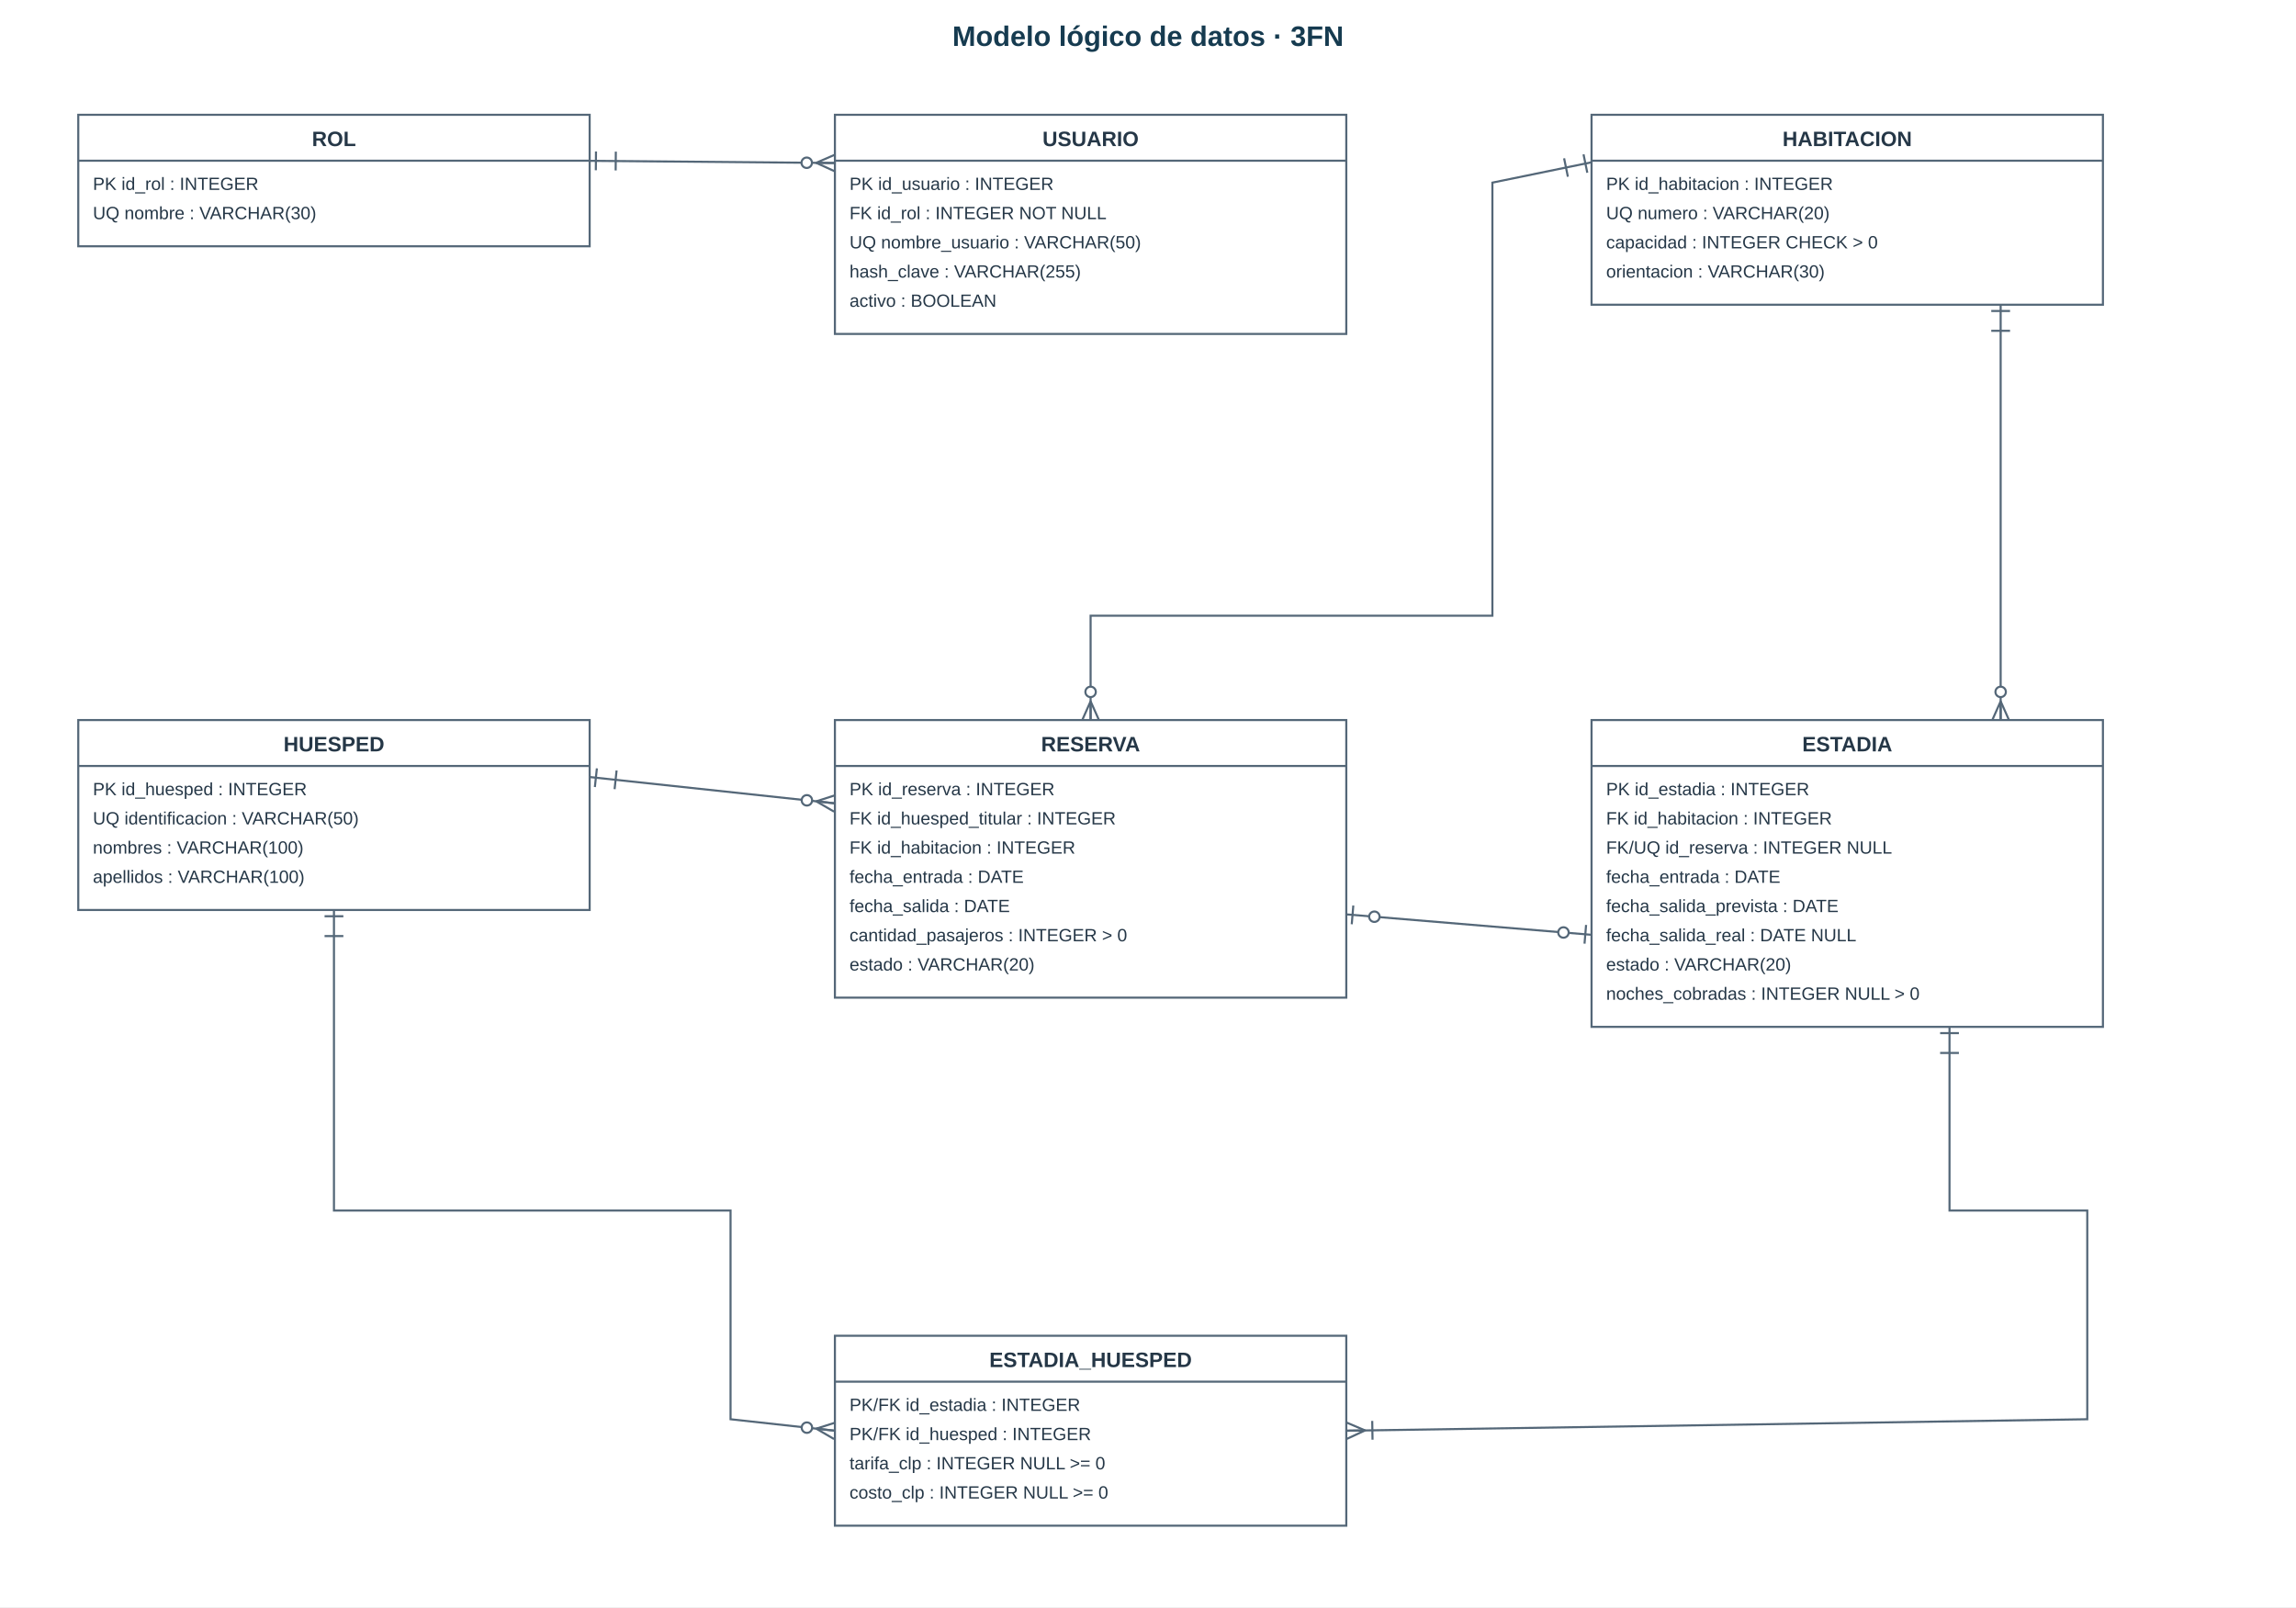
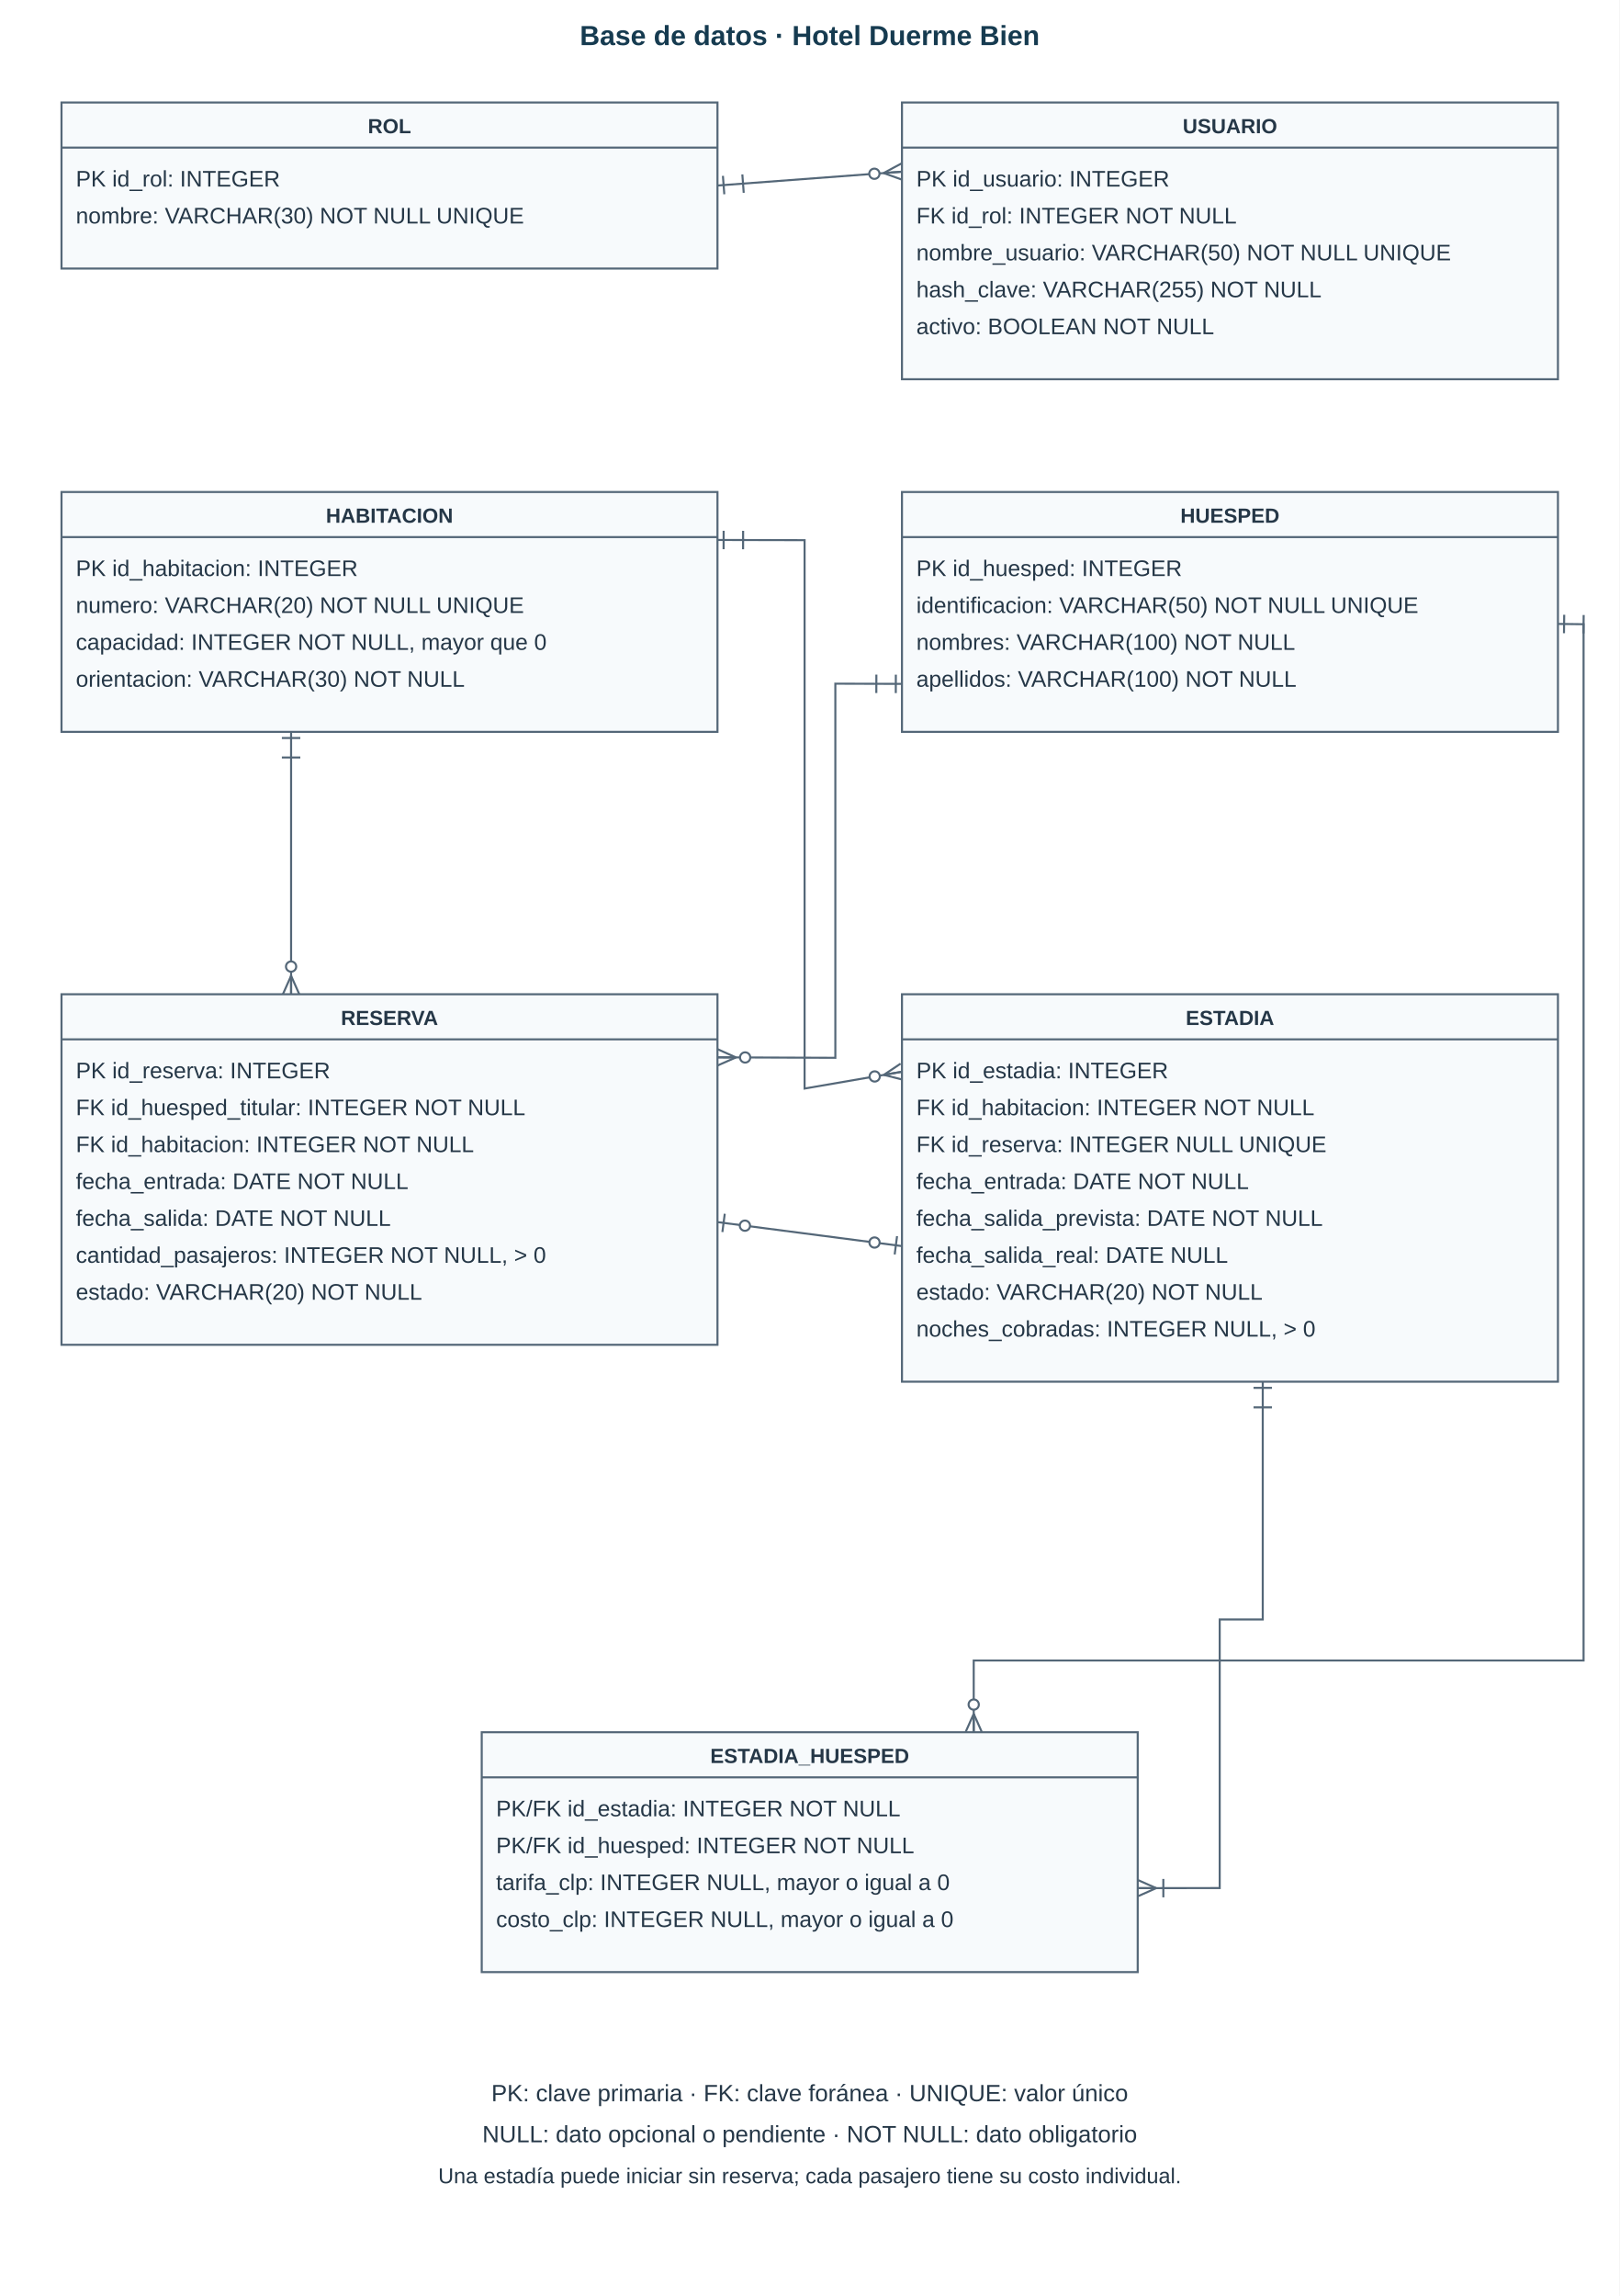
- <svg xmlns="http://www.w3.org/2000/svg" width="2200" height="1540" viewBox="0 0 2200 1540">
+ <svg xmlns="http://www.w3.org/2000/svg" width="1580" height="2240" viewBox="0 0 1580 2240">
  <rect width="100%" height="100%" fill="white" />
  <g font-family="Arial,sans-serif">
-     <text x="1100.0" y="44" font-size="27" text-anchor="middle" fill="#163b50" font-weight="bold">Modelo lógico de datos · 3FN</text>
-     <path d="M565,154.1 L800,156.2" fill="none" stroke="#546778" stroke-width="2" />
-     <path d="M571.08,145.154 L570.919,163.153" fill="none" stroke="#546778" stroke-width="2" />
-     <path d="M590.079,145.324 L589.919,163.323" fill="none" stroke="#546778" stroke-width="2" />
-     <path d="M782.001,156.039 L799.929,164.2" fill="none" stroke="#546778" stroke-width="2" />
-     <path d="M782.001,156.039 L800,156.2" fill="none" stroke="#546778" stroke-width="2" />
-     <path d="M782.001,156.039 L800.071,148.2" fill="none" stroke="#546778" stroke-width="2" />
-     <ellipse cx="773.001" cy="155.959" rx="5.0" ry="5.0" fill="#ffffff" stroke="#546778" stroke-width="2" />
-     <path d="M1917.0,292 L1917.0,690" fill="none" stroke="#546778" stroke-width="2" />
-     <path d="M1926.0,298.0 L1908.0,298.0" fill="none" stroke="#546778" stroke-width="2" />
-     <path d="M1926.0,317.0 L1908.0,317.0" fill="none" stroke="#546778" stroke-width="2" />
-     <path d="M1917.0,672.0 L1909.0,690.0" fill="none" stroke="#546778" stroke-width="2" />
-     <path d="M1917.0,672.0 L1917.0,690" fill="none" stroke="#546778" stroke-width="2" />
-     <path d="M1917.0,672.0 L1925.0,690.0" fill="none" stroke="#546778" stroke-width="2" />
-     <ellipse cx="1917.0" cy="663.0" rx="5.0" ry="5.0" fill="#ffffff" stroke="#546778" stroke-width="2" />
-     <path d="M1525,155.5 L1430,175 L1430,590 L1045,590 L1045.0,690" fill="none" stroke="#546778" stroke-width="2" />
-     <path d="M1520.932,165.523 L1517.313,147.89" fill="none" stroke="#546778" stroke-width="2" />
-     <path d="M1502.32,169.343 L1498.701,151.711" fill="none" stroke="#546778" stroke-width="2" />
-     <path d="M1045.0,672.0 L1037.0,690.0" fill="none" stroke="#546778" stroke-width="2" />
-     <path d="M1045.0,672.0 L1045.0,690" fill="none" stroke="#546778" stroke-width="2" />
-     <path d="M1045.0,672.0 L1053.0,690.0" fill="none" stroke="#546778" stroke-width="2" />
-     <ellipse cx="1045.0" cy="663.0" rx="5.0" ry="5.0" fill="#ffffff" stroke="#546778" stroke-width="2" />
-     <path d="M565,744.6 L800,769.8" fill="none" stroke="#546778" stroke-width="2" />
-     <path d="M571.925,736.291 L570.006,754.188" fill="none" stroke="#546778" stroke-width="2" />
-     <path d="M590.817,738.317 L588.898,756.214" fill="none" stroke="#546778" stroke-width="2" />
-     <path d="M782.103,767.881 L799.147,777.754" fill="none" stroke="#546778" stroke-width="2" />
-     <path d="M782.103,767.881 L800,769.8" fill="none" stroke="#546778" stroke-width="2" />
-     <path d="M782.103,767.881 L800.853,761.846" fill="none" stroke="#546778" stroke-width="2" />
-     <ellipse cx="773.154" cy="766.921" rx="5.0" ry="5.0" fill="#ffffff" stroke="#546778" stroke-width="2" />
-     <path d="M1290,876.2 L1525,895.8" fill="none" stroke="#546778" stroke-width="2" />
-     <path d="M1296.727,867.73 L1295.231,885.668" fill="none" stroke="#546778" stroke-width="2" />
-     <ellipse cx="1316.907" cy="878.444" rx="5.0" ry="5.0" fill="#ffffff" stroke="#546778" stroke-width="2" />
-     <path d="M1518.273,904.27 L1519.769,886.332" fill="none" stroke="#546778" stroke-width="2" />
-     <ellipse cx="1498.093" cy="893.556" rx="5.0" ry="5.0" fill="#ffffff" stroke="#546778" stroke-width="2" />
-     <path d="M320.0,872 L320,1160 L700,1160 L700,1360 L800,1371.0" fill="none" stroke="#546778" stroke-width="2" />
-     <path d="M329.0,878.0 L311.0,878.0" fill="none" stroke="#546778" stroke-width="2" />
-     <path d="M329.0,897.0 L311.0,897.0" fill="none" stroke="#546778" stroke-width="2" />
-     <path d="M782.108,1369.032 L799.125,1378.952" fill="none" stroke="#546778" stroke-width="2" />
-     <path d="M782.108,1369.032 L800,1371.0" fill="none" stroke="#546778" stroke-width="2" />
-     <path d="M782.108,1369.032 L800.875,1363.048" fill="none" stroke="#546778" stroke-width="2" />
-     <ellipse cx="773.162" cy="1368.048" rx="5.0" ry="5.0" fill="#ffffff" stroke="#546778" stroke-width="2" />
-     <path d="M1868.0,984 L1868,1160 L2000,1160 L2000,1360 L1290,1371.0" fill="none" stroke="#546778" stroke-width="2" />
-     <path d="M1877.0,990.0 L1859.0,990.0" fill="none" stroke="#546778" stroke-width="2" />
-     <path d="M1877.0,1009.0 L1859.0,1009.0" fill="none" stroke="#546778" stroke-width="2" />
-     <path d="M1307.998,1370.721 L1289.876,1363.001" fill="none" stroke="#546778" stroke-width="2" />
-     <path d="M1307.998,1370.721 L1290,1371.0" fill="none" stroke="#546778" stroke-width="2" />
-     <path d="M1307.998,1370.721 L1290.124,1378.999" fill="none" stroke="#546778" stroke-width="2" />
-     <path d="M1314.858,1361.614 L1315.136,1379.612" fill="none" stroke="#546778" stroke-width="2" />
-     <path d="M75,110 L565,110 L565,236 L75,236 Z" fill="#ffffff" stroke="#546778" stroke-width="2" />
-     <path d="M75,154 L565,154" fill="none" stroke="#546778" stroke-width="2" />
-     <text x="320.0" y="140" font-size="20" text-anchor="middle" fill="#253747" font-weight="bold">ROL</text>
-     <text x="89" y="182" font-size="17" text-anchor="start" fill="#253747" font-weight="normal">PK id_rol : INTEGER</text>
-     <text x="89" y="210" font-size="17" text-anchor="start" fill="#253747" font-weight="normal">UQ nombre : VARCHAR(30)</text>
-     <path d="M800,110 L1290,110 L1290,320 L800,320 Z" fill="#ffffff" stroke="#546778" stroke-width="2" />
-     <path d="M800,154 L1290,154" fill="none" stroke="#546778" stroke-width="2" />
-     <text x="1045.0" y="140" font-size="20" text-anchor="middle" fill="#253747" font-weight="bold">USUARIO</text>
-     <text x="814" y="182" font-size="17" text-anchor="start" fill="#253747" font-weight="normal">PK id_usuario : INTEGER</text>
-     <text x="814" y="210" font-size="17" text-anchor="start" fill="#253747" font-weight="normal">FK id_rol : INTEGER NOT NULL</text>
-     <text x="814" y="238" font-size="17" text-anchor="start" fill="#253747" font-weight="normal">UQ nombre_usuario : VARCHAR(50)</text>
-     <text x="814" y="266" font-size="17" text-anchor="start" fill="#253747" font-weight="normal">hash_clave : VARCHAR(255)</text>
-     <text x="814" y="294" font-size="17" text-anchor="start" fill="#253747" font-weight="normal">activo : BOOLEAN</text>
-     <path d="M1525,110 L2015,110 L2015,292 L1525,292 Z" fill="#ffffff" stroke="#546778" stroke-width="2" />
-     <path d="M1525,154 L2015,154" fill="none" stroke="#546778" stroke-width="2" />
-     <text x="1770.0" y="140" font-size="20" text-anchor="middle" fill="#253747" font-weight="bold">HABITACION</text>
-     <text x="1539" y="182" font-size="17" text-anchor="start" fill="#253747" font-weight="normal">PK id_habitacion : INTEGER</text>
-     <text x="1539" y="210" font-size="17" text-anchor="start" fill="#253747" font-weight="normal">UQ numero : VARCHAR(20)</text>
-     <text x="1539" y="238" font-size="17" text-anchor="start" fill="#253747" font-weight="normal">capacidad : INTEGER CHECK &gt; 0</text>
-     <text x="1539" y="266" font-size="17" text-anchor="start" fill="#253747" font-weight="normal">orientacion : VARCHAR(30)</text>
-     <path d="M75,690 L565,690 L565,872 L75,872 Z" fill="#ffffff" stroke="#546778" stroke-width="2" />
-     <path d="M75,734 L565,734" fill="none" stroke="#546778" stroke-width="2" />
-     <text x="320.0" y="720" font-size="20" text-anchor="middle" fill="#253747" font-weight="bold">HUESPED</text>
-     <text x="89" y="762" font-size="17" text-anchor="start" fill="#253747" font-weight="normal">PK id_huesped : INTEGER</text>
-     <text x="89" y="790" font-size="17" text-anchor="start" fill="#253747" font-weight="normal">UQ identificacion : VARCHAR(50)</text>
-     <text x="89" y="818" font-size="17" text-anchor="start" fill="#253747" font-weight="normal">nombres : VARCHAR(100)</text>
-     <text x="89" y="846" font-size="17" text-anchor="start" fill="#253747" font-weight="normal">apellidos : VARCHAR(100)</text>
-     <path d="M800,690 L1290,690 L1290,956 L800,956 Z" fill="#ffffff" stroke="#546778" stroke-width="2" />
-     <path d="M800,734 L1290,734" fill="none" stroke="#546778" stroke-width="2" />
-     <text x="1045.0" y="720" font-size="20" text-anchor="middle" fill="#253747" font-weight="bold">RESERVA</text>
-     <text x="814" y="762" font-size="17" text-anchor="start" fill="#253747" font-weight="normal">PK id_reserva : INTEGER</text>
-     <text x="814" y="790" font-size="17" text-anchor="start" fill="#253747" font-weight="normal">FK id_huesped_titular : INTEGER</text>
-     <text x="814" y="818" font-size="17" text-anchor="start" fill="#253747" font-weight="normal">FK id_habitacion : INTEGER</text>
-     <text x="814" y="846" font-size="17" text-anchor="start" fill="#253747" font-weight="normal">fecha_entrada : DATE</text>
-     <text x="814" y="874" font-size="17" text-anchor="start" fill="#253747" font-weight="normal">fecha_salida : DATE</text>
-     <text x="814" y="902" font-size="17" text-anchor="start" fill="#253747" font-weight="normal">cantidad_pasajeros : INTEGER &gt; 0</text>
-     <text x="814" y="930" font-size="17" text-anchor="start" fill="#253747" font-weight="normal">estado : VARCHAR(20)</text>
-     <path d="M1525,690 L2015,690 L2015,984 L1525,984 Z" fill="#ffffff" stroke="#546778" stroke-width="2" />
-     <path d="M1525,734 L2015,734" fill="none" stroke="#546778" stroke-width="2" />
-     <text x="1770.0" y="720" font-size="20" text-anchor="middle" fill="#253747" font-weight="bold">ESTADIA</text>
-     <text x="1539" y="762" font-size="17" text-anchor="start" fill="#253747" font-weight="normal">PK id_estadia : INTEGER</text>
-     <text x="1539" y="790" font-size="17" text-anchor="start" fill="#253747" font-weight="normal">FK id_habitacion : INTEGER</text>
-     <text x="1539" y="818" font-size="17" text-anchor="start" fill="#253747" font-weight="normal">FK/UQ id_reserva : INTEGER NULL</text>
-     <text x="1539" y="846" font-size="17" text-anchor="start" fill="#253747" font-weight="normal">fecha_entrada : DATE</text>
-     <text x="1539" y="874" font-size="17" text-anchor="start" fill="#253747" font-weight="normal">fecha_salida_prevista : DATE</text>
-     <text x="1539" y="902" font-size="17" text-anchor="start" fill="#253747" font-weight="normal">fecha_salida_real : DATE NULL</text>
-     <text x="1539" y="930" font-size="17" text-anchor="start" fill="#253747" font-weight="normal">estado : VARCHAR(20)</text>
-     <text x="1539" y="958" font-size="17" text-anchor="start" fill="#253747" font-weight="normal">noches_cobradas : INTEGER NULL &gt; 0</text>
-     <path d="M800,1280 L1290,1280 L1290,1462 L800,1462 Z" fill="#ffffff" stroke="#546778" stroke-width="2" />
-     <path d="M800,1324 L1290,1324" fill="none" stroke="#546778" stroke-width="2" />
-     <text x="1045.0" y="1310" font-size="20" text-anchor="middle" fill="#253747" font-weight="bold">ESTADIA_HUESPED</text>
-     <text x="814" y="1352" font-size="17" text-anchor="start" fill="#253747" font-weight="normal">PK/FK id_estadia : INTEGER</text>
-     <text x="814" y="1380" font-size="17" text-anchor="start" fill="#253747" font-weight="normal">PK/FK id_huesped : INTEGER</text>
-     <text x="814" y="1408" font-size="17" text-anchor="start" fill="#253747" font-weight="normal">tarifa_clp : INTEGER NULL &gt;= 0</text>
-     <text x="814" y="1436" font-size="17" text-anchor="start" fill="#253747" font-weight="normal">costo_clp : INTEGER NULL &gt;= 0</text>
+     <text x="790.0" y="44" font-size="27" text-anchor="middle" fill="#163b50" font-weight="bold">Base de datos · Hotel Duerme Bien</text>
+     <path d="M700,181.0 L880,167.5" fill="none" stroke="#546778" stroke-width="2" />
+     <path d="M705.31,171.576 L706.656,189.526" fill="none" stroke="#546778" stroke-width="2" />
+     <path d="M724.257,170.155 L725.603,188.105" fill="none" stroke="#546778" stroke-width="2" />
+     <path d="M862.05,168.846 L880.598,175.478" fill="none" stroke="#546778" stroke-width="2" />
+     <path d="M862.05,168.846 L880,167.5" fill="none" stroke="#546778" stroke-width="2" />
+     <path d="M862.05,168.846 L879.402,159.522" fill="none" stroke="#546778" stroke-width="2" />
+     <ellipse cx="853.076" cy="169.519" rx="5.0" ry="5.0" fill="#ffffff" stroke="#546778" stroke-width="2" />
+     <path d="M284.0,714 L284.0,970" fill="none" stroke="#546778" stroke-width="2" />
+     <path d="M293.0,720.0 L275.0,720.0" fill="none" stroke="#546778" stroke-width="2" />
+     <path d="M293.0,739.0 L275.0,739.0" fill="none" stroke="#546778" stroke-width="2" />
+     <path d="M284.0,952.0 L276.0,970.0" fill="none" stroke="#546778" stroke-width="2" />
+     <path d="M284.0,952.0 L284.0,970" fill="none" stroke="#546778" stroke-width="2" />
+     <path d="M284.0,952.0 L292.0,970.0" fill="none" stroke="#546778" stroke-width="2" />
+     <ellipse cx="284.0" cy="943.0" rx="5.0" ry="5.0" fill="#ffffff" stroke="#546778" stroke-width="2" />
+     <path d="M700,526.8 L785,527 L785,1062 L880,1045.6" fill="none" stroke="#546778" stroke-width="2" />
+     <path d="M706.021,517.814 L705.979,535.814" fill="none" stroke="#546778" stroke-width="2" />
+     <path d="M725.021,517.859 L724.979,535.859" fill="none" stroke="#546778" stroke-width="2" />
+     <path d="M862.262,1048.662 L881.361,1053.483" fill="none" stroke="#546778" stroke-width="2" />
+     <path d="M862.262,1048.662 L880,1045.6" fill="none" stroke="#546778" stroke-width="2" />
+     <path d="M862.262,1048.662 L878.639,1037.717" fill="none" stroke="#546778" stroke-width="2" />
+     <ellipse cx="853.394" cy="1050.193" rx="5.0" ry="5.0" fill="#ffffff" stroke="#546778" stroke-width="2" />
+     <path d="M880,667.2 L815,667 L815,1032 L700,1031.56" fill="none" stroke="#546778" stroke-width="2" />
+     <path d="M873.972,676.181 L874.028,658.182" fill="none" stroke="#546778" stroke-width="2" />
+     <path d="M854.972,676.123 L855.028,658.123" fill="none" stroke="#546778" stroke-width="2" />
+     <path d="M718,1031.629 L700.031,1023.56" fill="none" stroke="#546778" stroke-width="2" />
+     <path d="M718,1031.629 L700,1031.56" fill="none" stroke="#546778" stroke-width="2" />
+     <path d="M718,1031.629 L699.969,1039.56" fill="none" stroke="#546778" stroke-width="2" />
+     <ellipse cx="727" cy="1031.663" rx="5.0" ry="5.0" fill="#ffffff" stroke="#546778" stroke-width="2" />
+     <path d="M700,1192.3 L880,1215.7" fill="none" stroke="#546778" stroke-width="2" />
+     <path d="M707.11,1184.149 L704.79,1201.998" fill="none" stroke="#546778" stroke-width="2" />
+     <ellipse cx="726.775" cy="1195.781" rx="5.0" ry="5.0" fill="#ffffff" stroke="#546778" stroke-width="2" />
+     <path d="M872.89,1223.851 L875.21,1206.002" fill="none" stroke="#546778" stroke-width="2" />
+     <ellipse cx="853.225" cy="1212.219" rx="5.0" ry="5.0" fill="#ffffff" stroke="#546778" stroke-width="2" />
+     <path d="M1232.0,1348 L1232,1580 L1190,1580 L1190,1842 L1110,1842.1" fill="none" stroke="#546778" stroke-width="2" />
+     <path d="M1241.0,1354.0 L1223.0,1354.0" fill="none" stroke="#546778" stroke-width="2" />
+     <path d="M1241.0,1373.0 L1223.0,1373.0" fill="none" stroke="#546778" stroke-width="2" />
+     <path d="M1128,1842.078 L1109.99,1834.1" fill="none" stroke="#546778" stroke-width="2" />
+     <path d="M1128,1842.078 L1110,1842.1" fill="none" stroke="#546778" stroke-width="2" />
+     <path d="M1128,1842.078 L1110.01,1850.1" fill="none" stroke="#546778" stroke-width="2" />
+     <path d="M1134.989,1833.069 L1135.011,1851.069" fill="none" stroke="#546778" stroke-width="2" />
+     <path d="M1520,608.7 L1545,609 L1545,1620 L950,1620 L950.0,1690" fill="none" stroke="#546778" stroke-width="2" />
+     <path d="M1526.108,599.773 L1525.892,617.771" fill="none" stroke="#546778" stroke-width="2" />
+     <path d="M1545.106,600.001 L1544.89,617.999" fill="none" stroke="#546778" stroke-width="2" />
+     <path d="M950.0,1672.0 L942.0,1690.0" fill="none" stroke="#546778" stroke-width="2" />
+     <path d="M950.0,1672.0 L950.0,1690" fill="none" stroke="#546778" stroke-width="2" />
+     <path d="M950.0,1672.0 L958.0,1690.0" fill="none" stroke="#546778" stroke-width="2" />
+     <ellipse cx="950.0" cy="1663.0" rx="5.0" ry="5.0" fill="#ffffff" stroke="#546778" stroke-width="2" />
+     <path d="M60,100 L700,100 L700,262 L60,262 Z" fill="#f7fafc" stroke="#546778" stroke-width="2" />
+     <path d="M60,144 L700,144" fill="none" stroke="#546778" stroke-width="2" />
+     <text x="380.0" y="130" font-size="20" text-anchor="middle" fill="#253747" font-weight="bold">ROL</text>
+     <text x="74" y="182" font-size="22" text-anchor="start" fill="#253747" font-weight="normal">PK id_rol: INTEGER</text>
+     <text x="74" y="218" font-size="22" text-anchor="start" fill="#253747" font-weight="normal">nombre: VARCHAR(30) NOT NULL UNIQUE</text>
+     <path d="M880,100 L1520,100 L1520,370 L880,370 Z" fill="#f7fafc" stroke="#546778" stroke-width="2" />
+     <path d="M880,144 L1520,144" fill="none" stroke="#546778" stroke-width="2" />
+     <text x="1200.0" y="130" font-size="20" text-anchor="middle" fill="#253747" font-weight="bold">USUARIO</text>
+     <text x="894" y="182" font-size="22" text-anchor="start" fill="#253747" font-weight="normal">PK id_usuario: INTEGER</text>
+     <text x="894" y="218" font-size="22" text-anchor="start" fill="#253747" font-weight="normal">FK id_rol: INTEGER NOT NULL</text>
+     <text x="894" y="254" font-size="22" text-anchor="start" fill="#253747" font-weight="normal">nombre_usuario: VARCHAR(50) NOT NULL UNIQUE</text>
+     <text x="894" y="290" font-size="22" text-anchor="start" fill="#253747" font-weight="normal">hash_clave: VARCHAR(255) NOT NULL</text>
+     <text x="894" y="326" font-size="22" text-anchor="start" fill="#253747" font-weight="normal">activo: BOOLEAN NOT NULL</text>
+     <path d="M60,480 L700,480 L700,714 L60,714 Z" fill="#f7fafc" stroke="#546778" stroke-width="2" />
+     <path d="M60,524 L700,524" fill="none" stroke="#546778" stroke-width="2" />
+     <text x="380.0" y="510" font-size="20" text-anchor="middle" fill="#253747" font-weight="bold">HABITACION</text>
+     <text x="74" y="562" font-size="22" text-anchor="start" fill="#253747" font-weight="normal">PK id_habitacion: INTEGER</text>
+     <text x="74" y="598" font-size="22" text-anchor="start" fill="#253747" font-weight="normal">numero: VARCHAR(20) NOT NULL UNIQUE</text>
+     <text x="74" y="634" font-size="22" text-anchor="start" fill="#253747" font-weight="normal">capacidad: INTEGER NOT NULL, mayor que 0</text>
+     <text x="74" y="670" font-size="22" text-anchor="start" fill="#253747" font-weight="normal">orientacion: VARCHAR(30) NOT NULL</text>
+     <path d="M880,480 L1520,480 L1520,714 L880,714 Z" fill="#f7fafc" stroke="#546778" stroke-width="2" />
+     <path d="M880,524 L1520,524" fill="none" stroke="#546778" stroke-width="2" />
+     <text x="1200.0" y="510" font-size="20" text-anchor="middle" fill="#253747" font-weight="bold">HUESPED</text>
+     <text x="894" y="562" font-size="22" text-anchor="start" fill="#253747" font-weight="normal">PK id_huesped: INTEGER</text>
+     <text x="894" y="598" font-size="22" text-anchor="start" fill="#253747" font-weight="normal">identificacion: VARCHAR(50) NOT NULL UNIQUE</text>
+     <text x="894" y="634" font-size="22" text-anchor="start" fill="#253747" font-weight="normal">nombres: VARCHAR(100) NOT NULL</text>
+     <text x="894" y="670" font-size="22" text-anchor="start" fill="#253747" font-weight="normal">apellidos: VARCHAR(100) NOT NULL</text>
+     <path d="M60,970 L700,970 L700,1312 L60,1312 Z" fill="#f7fafc" stroke="#546778" stroke-width="2" />
+     <path d="M60,1014 L700,1014" fill="none" stroke="#546778" stroke-width="2" />
+     <text x="380.0" y="1000" font-size="20" text-anchor="middle" fill="#253747" font-weight="bold">RESERVA</text>
+     <text x="74" y="1052" font-size="22" text-anchor="start" fill="#253747" font-weight="normal">PK id_reserva: INTEGER</text>
+     <text x="74" y="1088" font-size="22" text-anchor="start" fill="#253747" font-weight="normal">FK id_huesped_titular: INTEGER NOT NULL</text>
+     <text x="74" y="1124" font-size="22" text-anchor="start" fill="#253747" font-weight="normal">FK id_habitacion: INTEGER NOT NULL</text>
+     <text x="74" y="1160" font-size="22" text-anchor="start" fill="#253747" font-weight="normal">fecha_entrada: DATE NOT NULL</text>
+     <text x="74" y="1196" font-size="22" text-anchor="start" fill="#253747" font-weight="normal">fecha_salida: DATE NOT NULL</text>
+     <text x="74" y="1232" font-size="22" text-anchor="start" fill="#253747" font-weight="normal">cantidad_pasajeros: INTEGER NOT NULL, &gt; 0</text>
+     <text x="74" y="1268" font-size="22" text-anchor="start" fill="#253747" font-weight="normal">estado: VARCHAR(20) NOT NULL</text>
+     <path d="M880,970 L1520,970 L1520,1348 L880,1348 Z" fill="#f7fafc" stroke="#546778" stroke-width="2" />
+     <path d="M880,1014 L1520,1014" fill="none" stroke="#546778" stroke-width="2" />
+     <text x="1200.0" y="1000" font-size="20" text-anchor="middle" fill="#253747" font-weight="bold">ESTADIA</text>
+     <text x="894" y="1052" font-size="22" text-anchor="start" fill="#253747" font-weight="normal">PK id_estadia: INTEGER</text>
+     <text x="894" y="1088" font-size="22" text-anchor="start" fill="#253747" font-weight="normal">FK id_habitacion: INTEGER NOT NULL</text>
+     <text x="894" y="1124" font-size="22" text-anchor="start" fill="#253747" font-weight="normal">FK id_reserva: INTEGER NULL UNIQUE</text>
+     <text x="894" y="1160" font-size="22" text-anchor="start" fill="#253747" font-weight="normal">fecha_entrada: DATE NOT NULL</text>
+     <text x="894" y="1196" font-size="22" text-anchor="start" fill="#253747" font-weight="normal">fecha_salida_prevista: DATE NOT NULL</text>
+     <text x="894" y="1232" font-size="22" text-anchor="start" fill="#253747" font-weight="normal">fecha_salida_real: DATE NULL</text>
+     <text x="894" y="1268" font-size="22" text-anchor="start" fill="#253747" font-weight="normal">estado: VARCHAR(20) NOT NULL</text>
+     <text x="894" y="1304" font-size="22" text-anchor="start" fill="#253747" font-weight="normal">noches_cobradas: INTEGER NULL, &gt; 0</text>
+     <path d="M470,1690 L1110,1690 L1110,1924 L470,1924 Z" fill="#f7fafc" stroke="#546778" stroke-width="2" />
+     <path d="M470,1734 L1110,1734" fill="none" stroke="#546778" stroke-width="2" />
+     <text x="790.0" y="1720" font-size="20" text-anchor="middle" fill="#253747" font-weight="bold">ESTADIA_HUESPED</text>
+     <text x="484" y="1772" font-size="22" text-anchor="start" fill="#253747" font-weight="normal">PK/FK id_estadia: INTEGER NOT NULL</text>
+     <text x="484" y="1808" font-size="22" text-anchor="start" fill="#253747" font-weight="normal">PK/FK id_huesped: INTEGER NOT NULL</text>
+     <text x="484" y="1844" font-size="22" text-anchor="start" fill="#253747" font-weight="normal">tarifa_clp: INTEGER NULL, mayor o igual a 0</text>
+     <text x="484" y="1880" font-size="22" text-anchor="start" fill="#253747" font-weight="normal">costo_clp: INTEGER NULL, mayor o igual a 0</text>
+     <text x="790" y="2050" font-size="23" text-anchor="middle" fill="#253747" font-weight="normal">PK: clave primaria   ·   FK: clave foránea   ·   UNIQUE: valor único</text>
+     <text x="790" y="2090" font-size="23" text-anchor="middle" fill="#253747" font-weight="normal">NULL: dato opcional o pendiente   ·   NOT NULL: dato obligatorio</text>
+     <text x="790" y="2130" font-size="21" text-anchor="middle" fill="#253747" font-weight="normal">Una estadía puede iniciar sin reserva; cada pasajero tiene su costo individual.</text>
  </g>
</svg>
